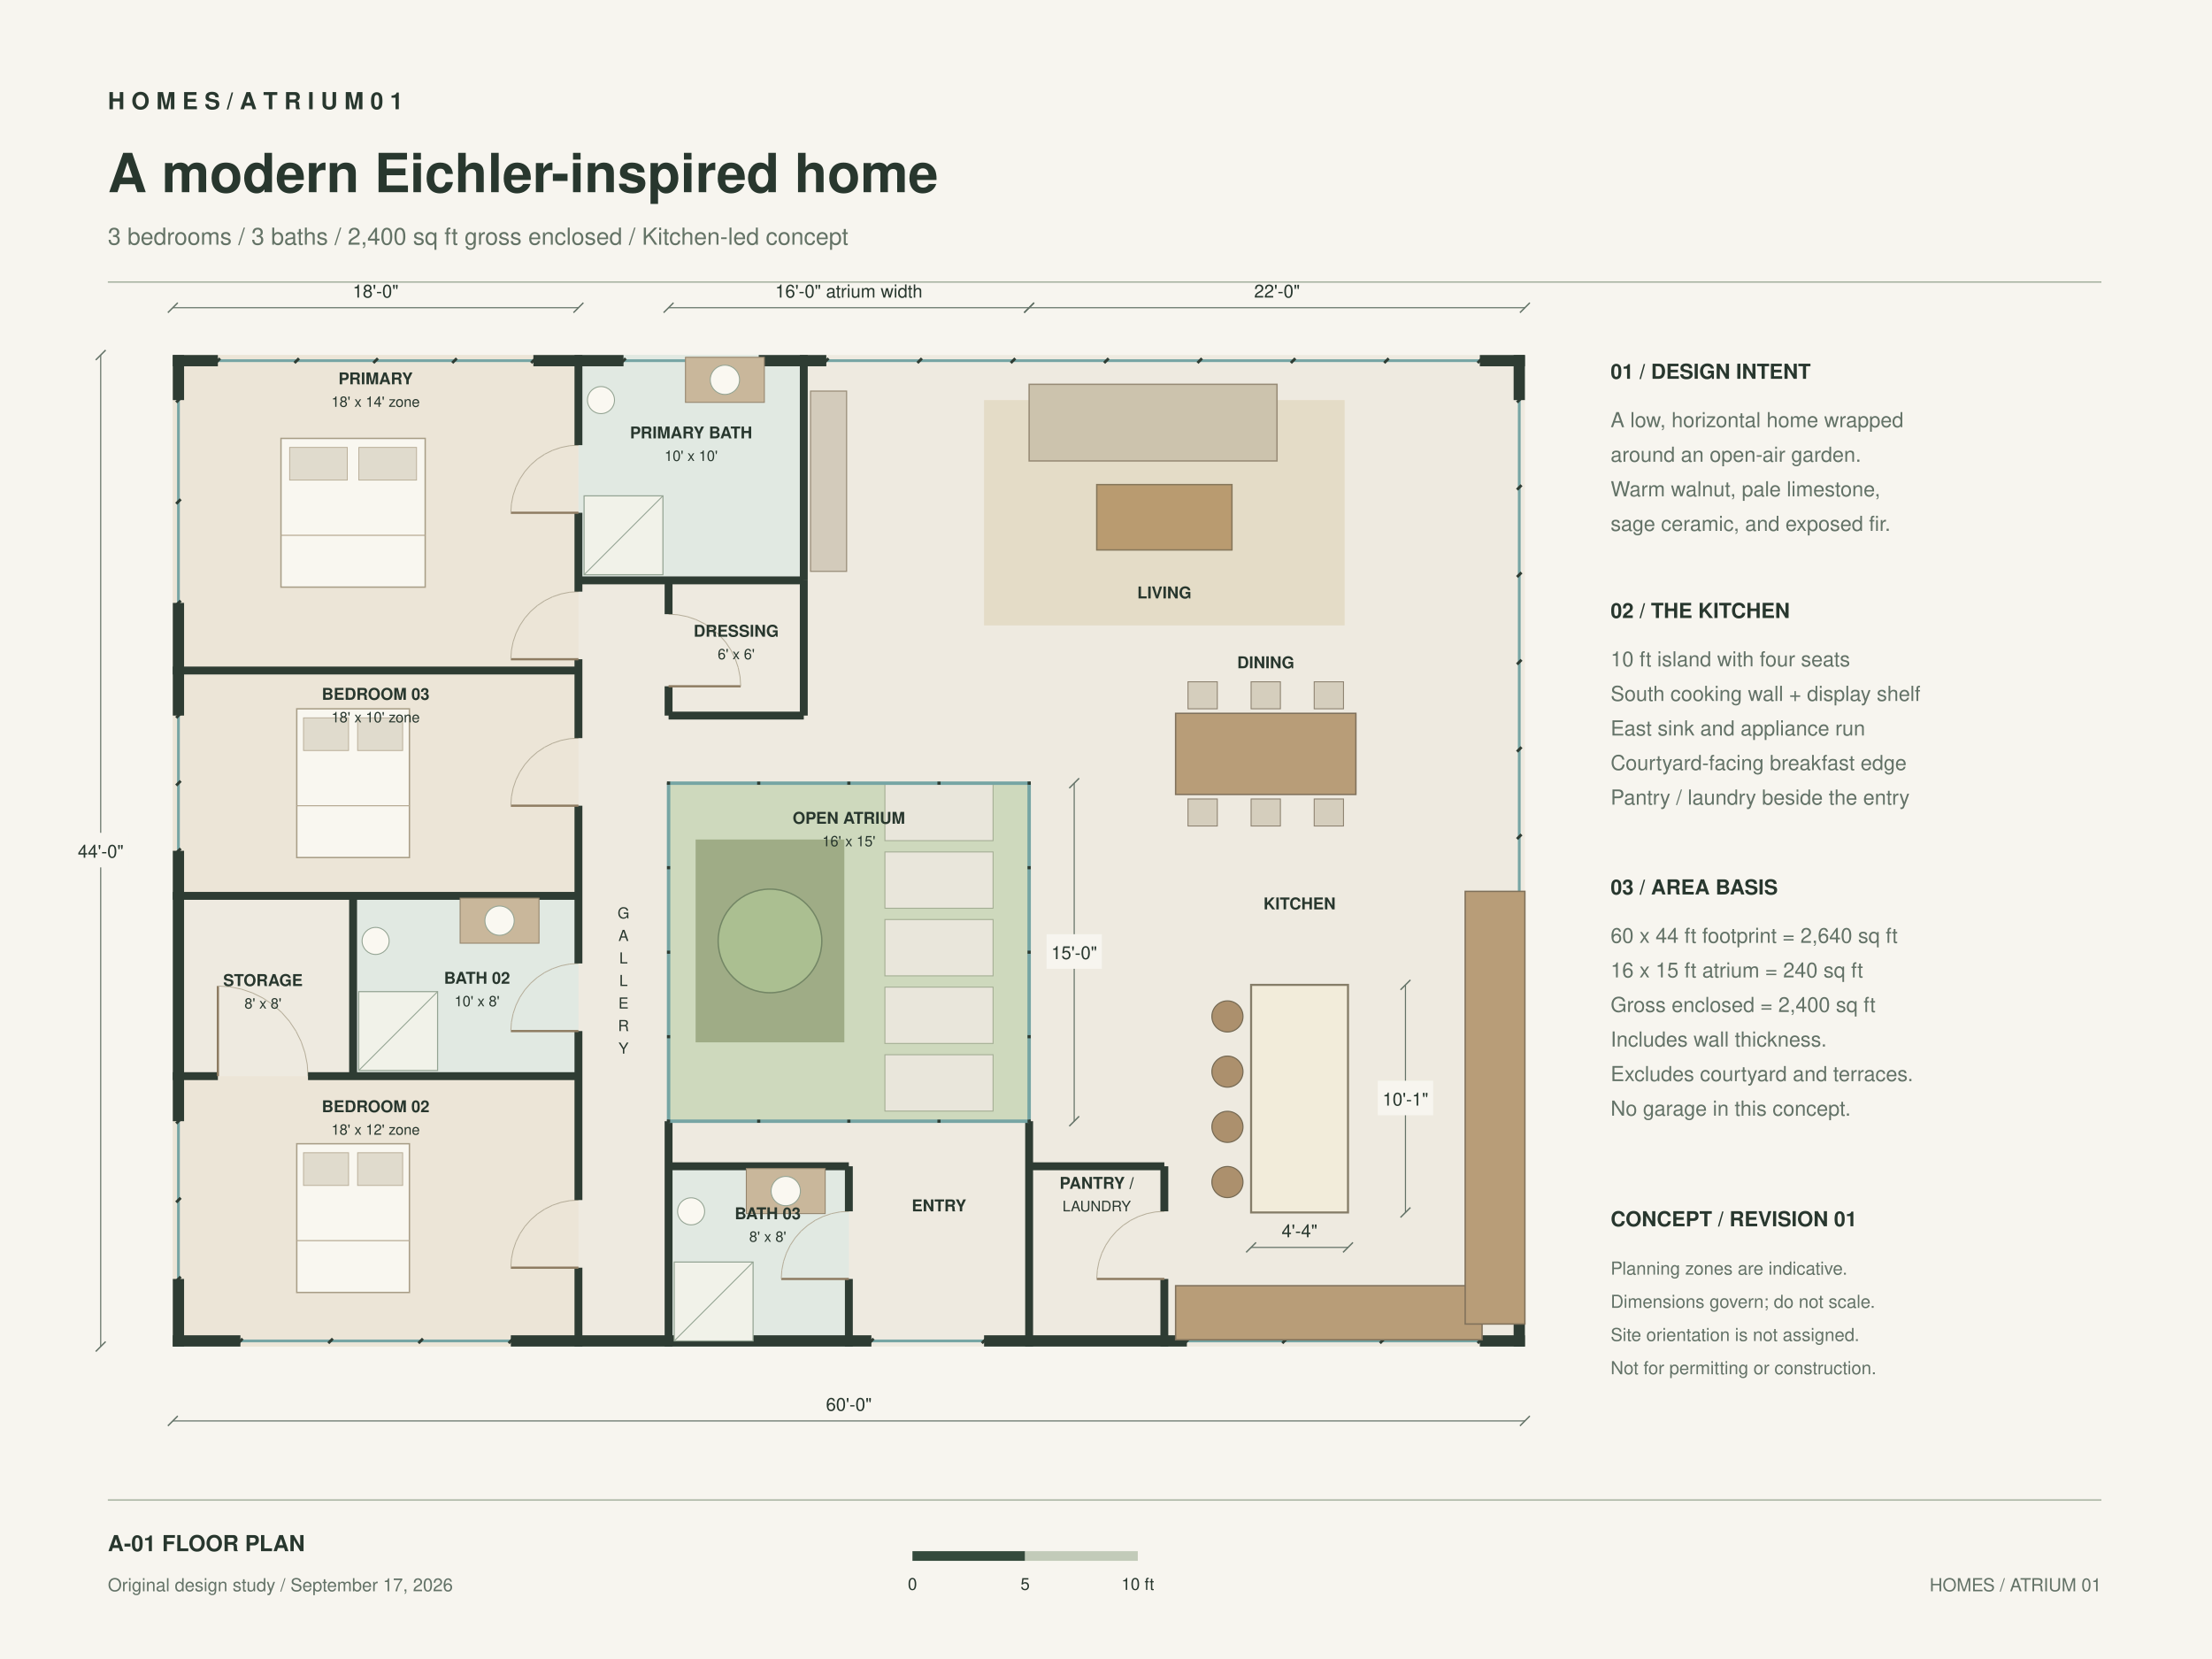
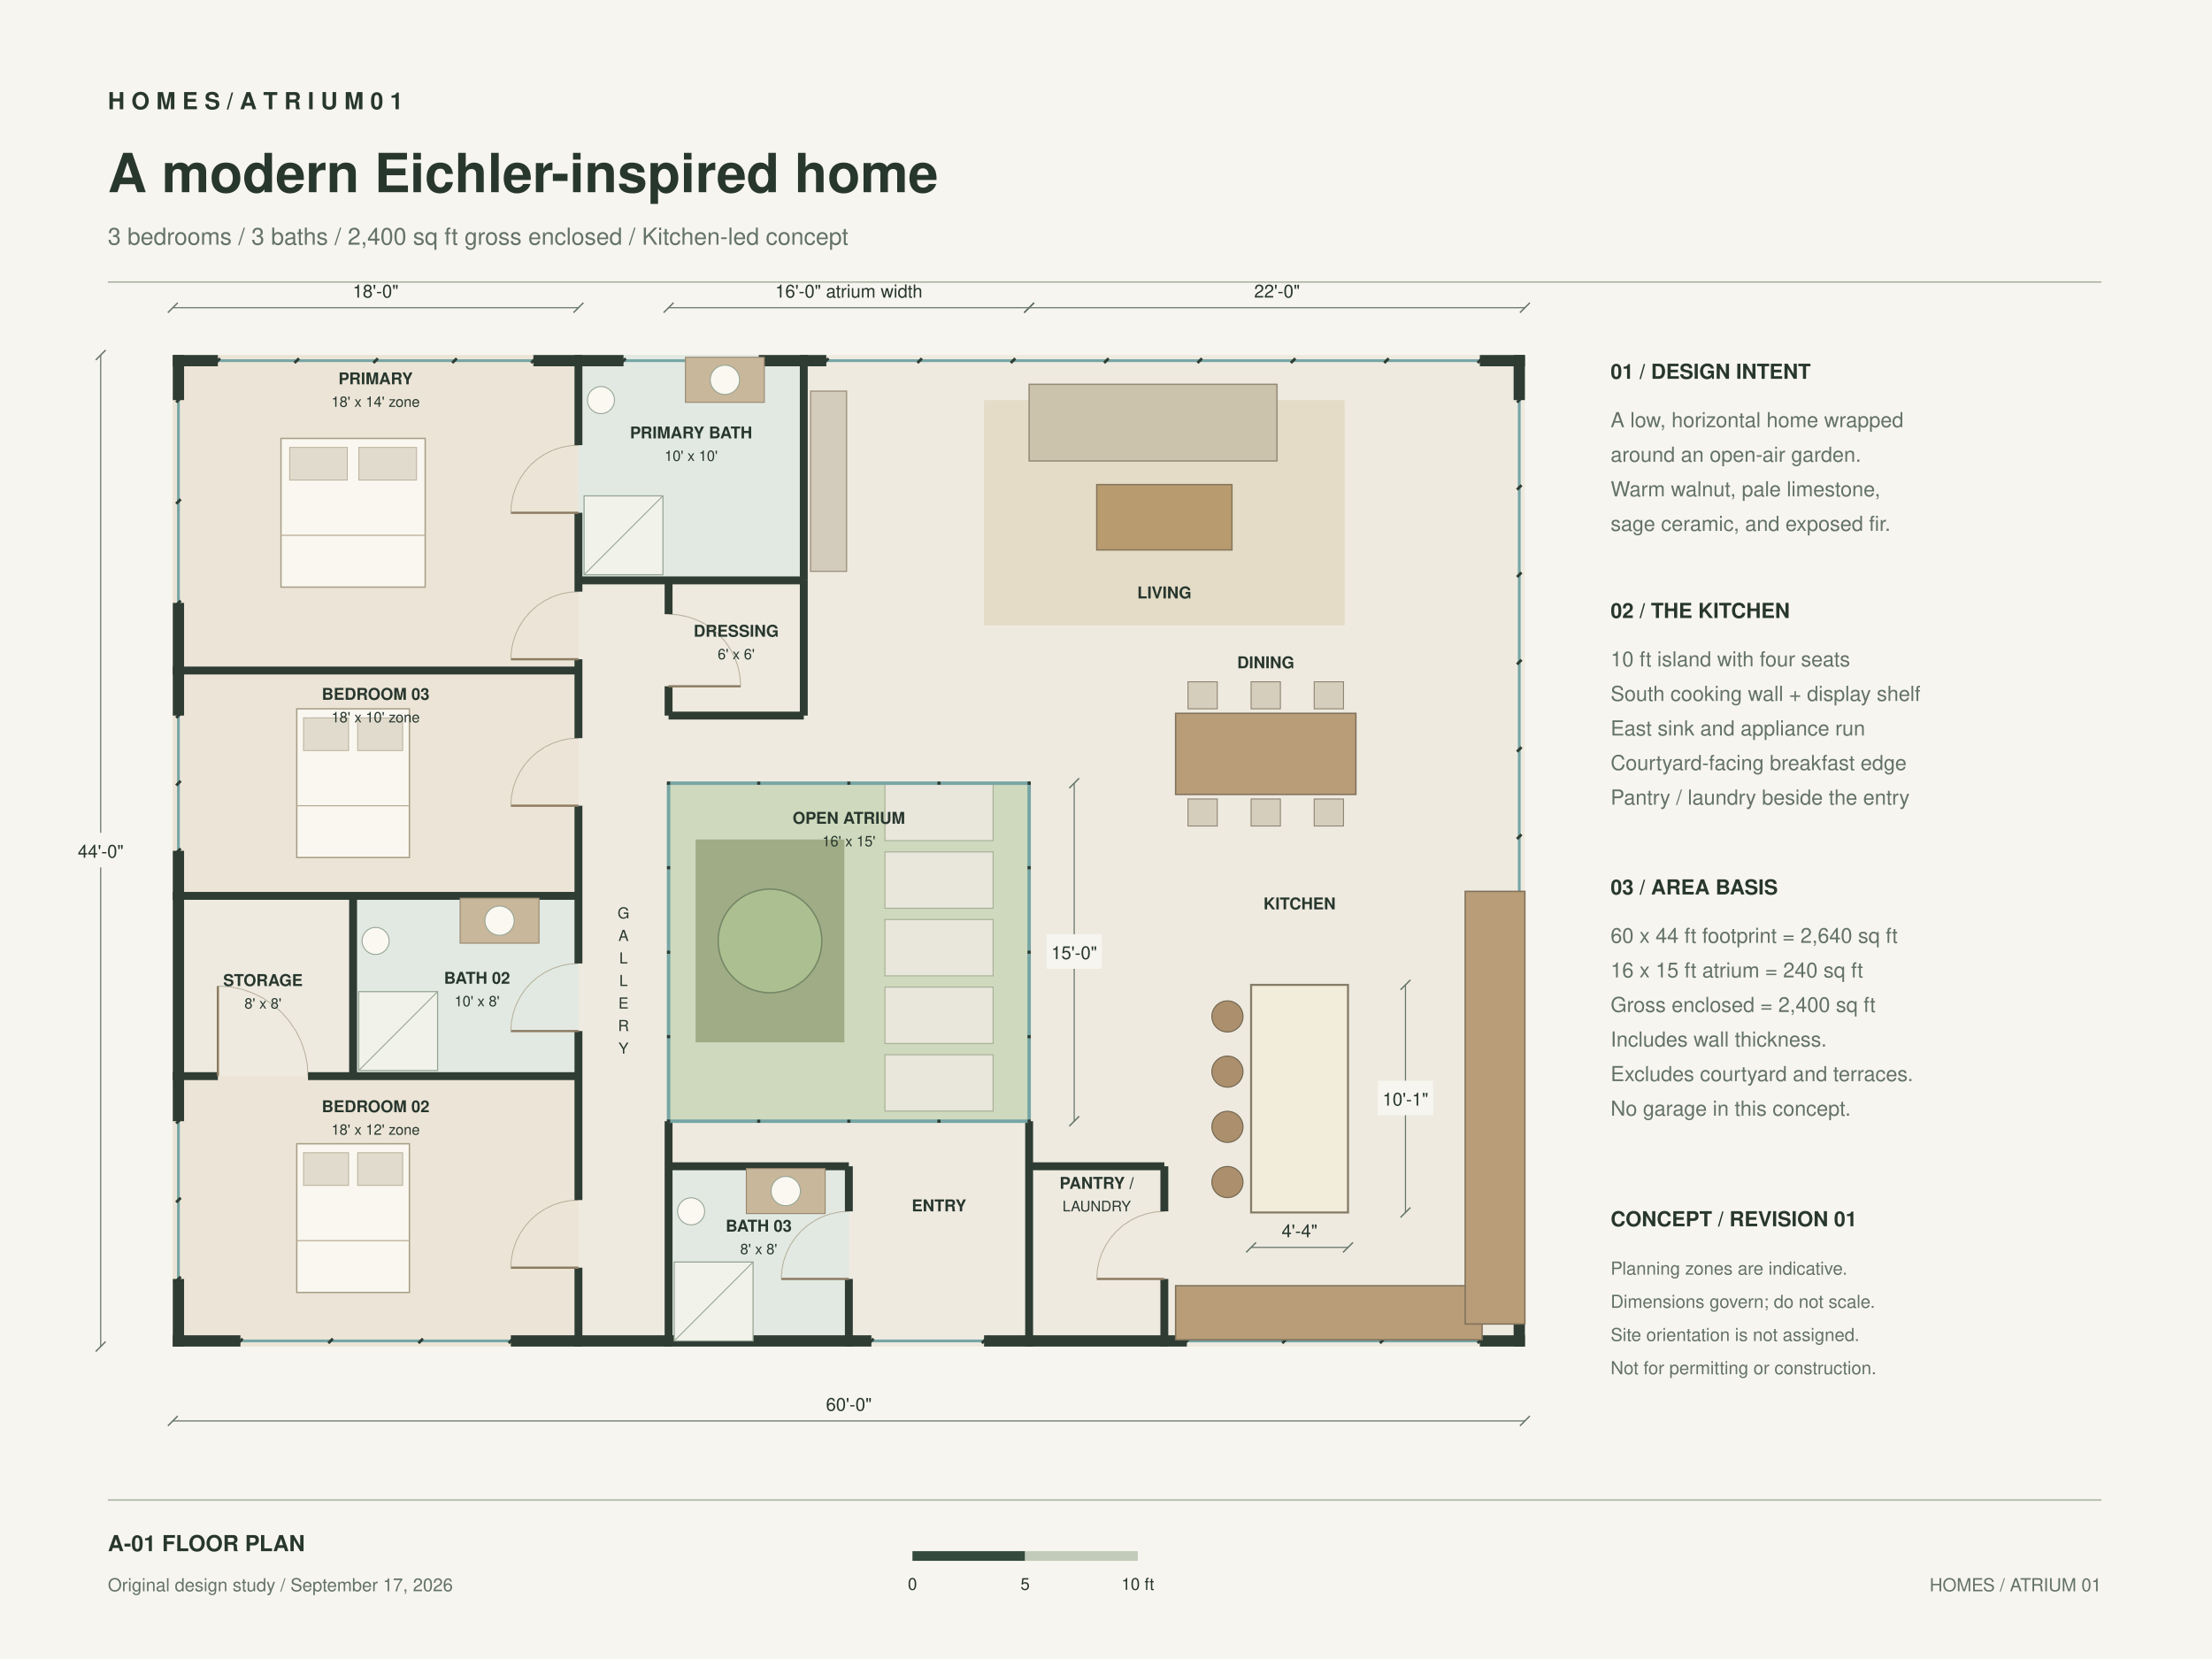
<svg xmlns="http://www.w3.org/2000/svg" width="1600" height="1200" viewBox="0 0 1600 1200">
  <rect x="0" y="0" width="1600" height="1200" fill="#f7f5ef" stroke="none" stroke-width="1" />
  <text x="78" y="79" font-family="Helvetica,Arial,sans-serif" font-size="17" fill="#28372e" text-anchor="start" font-weight="700">H O M E S   /   A T R I U M   0 1</text>
  <text x="78" y="139" font-family="Helvetica,Arial,sans-serif" font-size="39" fill="#28372e" text-anchor="start" font-weight="700">A modern Eichler-inspired home</text>
  <text x="78" y="177" font-family="Helvetica,Arial,sans-serif" font-size="17" fill="#647366" text-anchor="start" font-weight="400">3 bedrooms   /   3 baths   /   2,400 sq ft gross enclosed   /   Kitchen-led concept</text>
  <line x1="78" y1="204" x2="1520" y2="204" stroke="#a5b19f" stroke-width="1" />
  <rect x="125.0" y="256.8" width="978.0" height="717.2" fill="#eeeae0" stroke="none" stroke-width="1" />
  <rect x="125.0" y="778.4" width="293.4" height="195.6" fill="#ece5d7" stroke="none" stroke-width="1" />
  <rect x="255.4" y="648.0" width="163.0" height="130.4" fill="#e1e9e2" stroke="none" stroke-width="1" />
  <rect x="125.0" y="485.0" width="293.4" height="163.0" fill="#ece5d7" stroke="none" stroke-width="1" />
  <rect x="125.0" y="256.8" width="293.4" height="228.2" fill="#ece5d7" stroke="none" stroke-width="1" />
  <rect x="418.4" y="256.8" width="163.0" height="163.0" fill="#e1e9e2" stroke="none" stroke-width="1" />
  <rect x="483.6" y="843.6" width="130.4" height="130.4" fill="#e1e9e2" stroke="none" stroke-width="1" />
  <rect x="483.6" y="566.5" width="260.8" height="244.5" fill="#ced9bd" stroke="none" stroke-width="1" />
  <rect x="503.16" y="607.25" width="107.58" height="146.7" fill="#9fac86" stroke="none" stroke-width="1" />
  <rect x="640.08" y="762.915" width="78.24" height="40.75" fill="#e9e6db" stroke="#a3ad93" stroke-width="0.7" />
  <rect x="640.08" y="714.015" width="78.24" height="40.75" fill="#e9e6db" stroke="#a3ad93" stroke-width="0.7" />
  <rect x="640.08" y="665.115" width="78.24" height="40.75" fill="#e9e6db" stroke="#a3ad93" stroke-width="0.7" />
  <rect x="640.08" y="616.215" width="78.24" height="40.75" fill="#e9e6db" stroke="#a3ad93" stroke-width="0.7" />
  <rect x="640.08" y="567.315" width="78.24" height="40.75" fill="#e9e6db" stroke="#a3ad93" stroke-width="0.7" />
  <circle cx="556.95" cy="680.6" r="37.49" fill="#abbf91" stroke="#738665" stroke-width="1" />
  <line x1="125.0" y1="969.925" x2="173.9" y2="969.925" stroke="#2e3c33" stroke-width="8.15" />
  <line x1="173.9" y1="969.925" x2="369.5" y2="969.925" stroke="#76a5a4" stroke-width="2" />
  <line x1="172.27" y1="971.555" x2="175.53" y2="968.295" stroke="#2e3c33" stroke-width="2" />
  <line x1="237.47" y1="971.555" x2="240.73" y2="968.295" stroke="#2e3c33" stroke-width="2" />
  <line x1="302.67" y1="971.555" x2="305.93" y2="968.295" stroke="#2e3c33" stroke-width="2" />
  <line x1="367.87" y1="971.555" x2="371.13" y2="968.295" stroke="#2e3c33" stroke-width="2" />
  <line x1="369.5" y1="969.925" x2="630.3" y2="969.925" stroke="#2e3c33" stroke-width="8.15" />
  <line x1="630.3" y1="969.925" x2="711.8" y2="969.925" stroke="#76a5a4" stroke-width="2" />
  <line x1="628.67" y1="971.555" x2="631.93" y2="968.295" stroke="#2e3c33" stroke-width="2" />
  <line x1="710.17" y1="971.555" x2="713.43" y2="968.295" stroke="#2e3c33" stroke-width="2" />
  <line x1="711.8" y1="969.925" x2="858.5" y2="969.925" stroke="#2e3c33" stroke-width="8.15" />
  <line x1="858.5" y1="969.925" x2="1070.4" y2="969.925" stroke="#76a5a4" stroke-width="2" />
  <line x1="856.87" y1="971.555" x2="860.13" y2="968.295" stroke="#2e3c33" stroke-width="2" />
  <line x1="927.503" y1="971.555" x2="930.763" y2="968.295" stroke="#2e3c33" stroke-width="2" />
  <line x1="998.137" y1="971.555" x2="1001.397" y2="968.295" stroke="#2e3c33" stroke-width="2" />
  <line x1="1068.77" y1="971.555" x2="1072.03" y2="968.295" stroke="#2e3c33" stroke-width="2" />
  <line x1="1070.4" y1="969.925" x2="1103.0" y2="969.925" stroke="#2e3c33" stroke-width="8.15" />
  <line x1="129.075" y1="974.0" x2="129.075" y2="925.1" stroke="#2e3c33" stroke-width="8.15" />
  <line x1="129.075" y1="925.1" x2="129.075" y2="811.0" stroke="#76a5a4" stroke-width="2" />
  <line x1="127.445" y1="926.73" x2="130.705" y2="923.47" stroke="#2e3c33" stroke-width="2" />
  <line x1="127.445" y1="869.68" x2="130.705" y2="866.42" stroke="#2e3c33" stroke-width="2" />
  <line x1="127.445" y1="812.63" x2="130.705" y2="809.37" stroke="#2e3c33" stroke-width="2" />
  <line x1="129.075" y1="811.0" x2="129.075" y2="615.4" stroke="#2e3c33" stroke-width="8.15" />
  <line x1="129.075" y1="615.4" x2="129.075" y2="517.6" stroke="#76a5a4" stroke-width="2" />
  <line x1="127.445" y1="617.03" x2="130.705" y2="613.77" stroke="#2e3c33" stroke-width="2" />
  <line x1="127.445" y1="568.13" x2="130.705" y2="564.87" stroke="#2e3c33" stroke-width="2" />
  <line x1="127.445" y1="519.23" x2="130.705" y2="515.97" stroke="#2e3c33" stroke-width="2" />
  <line x1="129.075" y1="517.6" x2="129.075" y2="436.1" stroke="#2e3c33" stroke-width="8.15" />
  <line x1="129.075" y1="436.1" x2="129.075" y2="289.4" stroke="#76a5a4" stroke-width="2" />
  <line x1="127.445" y1="437.73" x2="130.705" y2="434.47" stroke="#2e3c33" stroke-width="2" />
  <line x1="127.445" y1="364.38" x2="130.705" y2="361.12" stroke="#2e3c33" stroke-width="2" />
  <line x1="127.445" y1="291.03" x2="130.705" y2="287.77" stroke="#2e3c33" stroke-width="2" />
  <line x1="129.075" y1="289.4" x2="129.075" y2="256.8" stroke="#2e3c33" stroke-width="8.15" />
  <line x1="125.0" y1="260.875" x2="157.6" y2="260.875" stroke="#2e3c33" stroke-width="8.15" />
  <line x1="157.6" y1="260.875" x2="385.8" y2="260.875" stroke="#76a5a4" stroke-width="2" />
  <line x1="155.97" y1="262.505" x2="159.23" y2="259.245" stroke="#2e3c33" stroke-width="2" />
  <line x1="213.02" y1="262.505" x2="216.28" y2="259.245" stroke="#2e3c33" stroke-width="2" />
  <line x1="270.07" y1="262.505" x2="273.33" y2="259.245" stroke="#2e3c33" stroke-width="2" />
  <line x1="327.12" y1="262.505" x2="330.38" y2="259.245" stroke="#2e3c33" stroke-width="2" />
  <line x1="384.17" y1="262.505" x2="387.43" y2="259.245" stroke="#2e3c33" stroke-width="2" />
  <line x1="385.8" y1="260.875" x2="451.0" y2="260.875" stroke="#2e3c33" stroke-width="8.15" />
  <line x1="451.0" y1="260.875" x2="548.8" y2="260.875" stroke="#76a5a4" stroke-width="2" />
  <line x1="449.37" y1="262.505" x2="452.63" y2="259.245" stroke="#2e3c33" stroke-width="2" />
  <line x1="498.27" y1="262.505" x2="501.53" y2="259.245" stroke="#2e3c33" stroke-width="2" />
  <line x1="547.17" y1="262.505" x2="550.43" y2="259.245" stroke="#2e3c33" stroke-width="2" />
  <line x1="548.8" y1="260.875" x2="597.7" y2="260.875" stroke="#2e3c33" stroke-width="8.15" />
  <line x1="597.7" y1="260.875" x2="1070.4" y2="260.875" stroke="#76a5a4" stroke-width="2" />
  <line x1="596.07" y1="262.505" x2="599.33" y2="259.245" stroke="#2e3c33" stroke-width="2" />
  <line x1="663.599" y1="262.505" x2="666.859" y2="259.245" stroke="#2e3c33" stroke-width="2" />
  <line x1="731.127" y1="262.505" x2="734.387" y2="259.245" stroke="#2e3c33" stroke-width="2" />
  <line x1="798.656" y1="262.505" x2="801.916" y2="259.245" stroke="#2e3c33" stroke-width="2" />
  <line x1="866.184" y1="262.505" x2="869.444" y2="259.245" stroke="#2e3c33" stroke-width="2" />
  <line x1="933.713" y1="262.505" x2="936.973" y2="259.245" stroke="#2e3c33" stroke-width="2" />
  <line x1="1001.241" y1="262.505" x2="1004.501" y2="259.245" stroke="#2e3c33" stroke-width="2" />
  <line x1="1068.77" y1="262.505" x2="1072.03" y2="259.245" stroke="#2e3c33" stroke-width="2" />
  <line x1="1070.4" y1="260.875" x2="1103.0" y2="260.875" stroke="#2e3c33" stroke-width="8.15" />
  <line x1="1098.925" y1="974.0" x2="1098.925" y2="794.7" stroke="#2e3c33" stroke-width="8.15" />
  <line x1="1098.925" y1="794.7" x2="1098.925" y2="289.4" stroke="#76a5a4" stroke-width="2" />
  <line x1="1097.295" y1="796.33" x2="1100.555" y2="793.07" stroke="#2e3c33" stroke-width="2" />
  <line x1="1097.295" y1="733.168" x2="1100.555" y2="729.908" stroke="#2e3c33" stroke-width="2" />
  <line x1="1097.295" y1="670.005" x2="1100.555" y2="666.745" stroke="#2e3c33" stroke-width="2" />
  <line x1="1097.295" y1="606.842" x2="1100.555" y2="603.582" stroke="#2e3c33" stroke-width="2" />
  <line x1="1097.295" y1="543.68" x2="1100.555" y2="540.42" stroke="#2e3c33" stroke-width="2" />
  <line x1="1097.295" y1="480.517" x2="1100.555" y2="477.257" stroke="#2e3c33" stroke-width="2" />
  <line x1="1097.295" y1="417.355" x2="1100.555" y2="414.095" stroke="#2e3c33" stroke-width="2" />
  <line x1="1097.295" y1="354.192" x2="1100.555" y2="350.933" stroke="#2e3c33" stroke-width="2" />
  <line x1="1097.295" y1="291.03" x2="1100.555" y2="287.77" stroke="#2e3c33" stroke-width="2" />
  <line x1="1098.925" y1="289.4" x2="1098.925" y2="256.8" stroke="#2e3c33" stroke-width="8.15" />
  <line x1="418.4" y1="974.0" x2="418.4" y2="916.95" stroke="#2e3c33" stroke-width="5.705" />
  <line x1="418.4" y1="916.95" x2="369.5" y2="916.95" stroke="#8e7c62" stroke-width="1.6" />
  <line x1="418.4" y1="868.05" x2="412.017" y2="868.468" stroke="#b5ad99" stroke-width="0.65" />
  <line x1="412.017" y1="868.468" x2="405.744" y2="869.716" stroke="#b5ad99" stroke-width="0.65" />
  <line x1="405.744" y1="869.716" x2="399.687" y2="871.772" stroke="#b5ad99" stroke-width="0.65" />
  <line x1="399.687" y1="871.772" x2="393.95" y2="874.601" stroke="#b5ad99" stroke-width="0.65" />
  <line x1="393.95" y1="874.601" x2="388.632" y2="878.155" stroke="#b5ad99" stroke-width="0.65" />
  <line x1="388.632" y1="878.155" x2="383.822" y2="882.372" stroke="#b5ad99" stroke-width="0.65" />
  <line x1="383.822" y1="882.372" x2="379.605" y2="887.182" stroke="#b5ad99" stroke-width="0.65" />
  <line x1="379.605" y1="887.182" x2="376.051" y2="892.5" stroke="#b5ad99" stroke-width="0.65" />
  <line x1="376.051" y1="892.5" x2="373.222" y2="898.237" stroke="#b5ad99" stroke-width="0.65" />
  <line x1="373.222" y1="898.237" x2="371.166" y2="904.294" stroke="#b5ad99" stroke-width="0.65" />
  <line x1="371.166" y1="904.294" x2="369.918" y2="910.567" stroke="#b5ad99" stroke-width="0.65" />
  <line x1="369.918" y1="910.567" x2="369.5" y2="916.95" stroke="#b5ad99" stroke-width="0.65" />
  <line x1="418.4" y1="868.05" x2="418.4" y2="745.8" stroke="#2e3c33" stroke-width="5.705" />
  <line x1="418.4" y1="745.8" x2="369.5" y2="745.8" stroke="#8e7c62" stroke-width="1.6" />
  <line x1="418.4" y1="696.9" x2="412.017" y2="697.318" stroke="#b5ad99" stroke-width="0.65" />
  <line x1="412.017" y1="697.318" x2="405.744" y2="698.566" stroke="#b5ad99" stroke-width="0.65" />
  <line x1="405.744" y1="698.566" x2="399.687" y2="700.622" stroke="#b5ad99" stroke-width="0.65" />
  <line x1="399.687" y1="700.622" x2="393.95" y2="703.451" stroke="#b5ad99" stroke-width="0.65" />
  <line x1="393.95" y1="703.451" x2="388.632" y2="707.005" stroke="#b5ad99" stroke-width="0.65" />
  <line x1="388.632" y1="707.005" x2="383.822" y2="711.222" stroke="#b5ad99" stroke-width="0.65" />
  <line x1="383.822" y1="711.222" x2="379.605" y2="716.032" stroke="#b5ad99" stroke-width="0.65" />
  <line x1="379.605" y1="716.032" x2="376.051" y2="721.35" stroke="#b5ad99" stroke-width="0.65" />
  <line x1="376.051" y1="721.35" x2="373.222" y2="727.087" stroke="#b5ad99" stroke-width="0.65" />
  <line x1="373.222" y1="727.087" x2="371.166" y2="733.144" stroke="#b5ad99" stroke-width="0.65" />
  <line x1="371.166" y1="733.144" x2="369.918" y2="739.417" stroke="#b5ad99" stroke-width="0.65" />
  <line x1="369.918" y1="739.417" x2="369.5" y2="745.8" stroke="#b5ad99" stroke-width="0.65" />
  <line x1="418.4" y1="696.9" x2="418.4" y2="582.8" stroke="#2e3c33" stroke-width="5.705" />
  <line x1="418.4" y1="582.8" x2="369.5" y2="582.8" stroke="#8e7c62" stroke-width="1.6" />
  <line x1="418.4" y1="533.9" x2="412.017" y2="534.318" stroke="#b5ad99" stroke-width="0.65" />
  <line x1="412.017" y1="534.318" x2="405.744" y2="535.566" stroke="#b5ad99" stroke-width="0.65" />
  <line x1="405.744" y1="535.566" x2="399.687" y2="537.622" stroke="#b5ad99" stroke-width="0.65" />
  <line x1="399.687" y1="537.622" x2="393.95" y2="540.451" stroke="#b5ad99" stroke-width="0.65" />
  <line x1="393.95" y1="540.451" x2="388.632" y2="544.005" stroke="#b5ad99" stroke-width="0.65" />
  <line x1="388.632" y1="544.005" x2="383.822" y2="548.222" stroke="#b5ad99" stroke-width="0.65" />
  <line x1="383.822" y1="548.222" x2="379.605" y2="553.032" stroke="#b5ad99" stroke-width="0.65" />
  <line x1="379.605" y1="553.032" x2="376.051" y2="558.35" stroke="#b5ad99" stroke-width="0.65" />
  <line x1="376.051" y1="558.35" x2="373.222" y2="564.087" stroke="#b5ad99" stroke-width="0.65" />
  <line x1="373.222" y1="564.087" x2="371.166" y2="570.144" stroke="#b5ad99" stroke-width="0.65" />
  <line x1="371.166" y1="570.144" x2="369.918" y2="576.417" stroke="#b5ad99" stroke-width="0.65" />
  <line x1="369.918" y1="576.417" x2="369.5" y2="582.8" stroke="#b5ad99" stroke-width="0.65" />
  <line x1="418.4" y1="533.9" x2="418.4" y2="476.85" stroke="#2e3c33" stroke-width="5.705" />
  <line x1="418.4" y1="476.85" x2="369.5" y2="476.85" stroke="#8e7c62" stroke-width="1.6" />
  <line x1="418.4" y1="427.95" x2="412.017" y2="428.368" stroke="#b5ad99" stroke-width="0.65" />
  <line x1="412.017" y1="428.368" x2="405.744" y2="429.616" stroke="#b5ad99" stroke-width="0.65" />
  <line x1="405.744" y1="429.616" x2="399.687" y2="431.672" stroke="#b5ad99" stroke-width="0.65" />
  <line x1="399.687" y1="431.672" x2="393.95" y2="434.501" stroke="#b5ad99" stroke-width="0.65" />
  <line x1="393.95" y1="434.501" x2="388.632" y2="438.055" stroke="#b5ad99" stroke-width="0.65" />
  <line x1="388.632" y1="438.055" x2="383.822" y2="442.272" stroke="#b5ad99" stroke-width="0.65" />
  <line x1="383.822" y1="442.272" x2="379.605" y2="447.082" stroke="#b5ad99" stroke-width="0.65" />
  <line x1="379.605" y1="447.082" x2="376.051" y2="452.4" stroke="#b5ad99" stroke-width="0.65" />
  <line x1="376.051" y1="452.4" x2="373.222" y2="458.137" stroke="#b5ad99" stroke-width="0.65" />
  <line x1="373.222" y1="458.137" x2="371.166" y2="464.194" stroke="#b5ad99" stroke-width="0.65" />
  <line x1="371.166" y1="464.194" x2="369.918" y2="470.467" stroke="#b5ad99" stroke-width="0.65" />
  <line x1="369.918" y1="470.467" x2="369.5" y2="476.85" stroke="#b5ad99" stroke-width="0.65" />
  <line x1="418.4" y1="427.95" x2="418.4" y2="370.9" stroke="#2e3c33" stroke-width="5.705" />
  <line x1="418.4" y1="370.9" x2="369.5" y2="370.9" stroke="#8e7c62" stroke-width="1.6" />
  <line x1="418.4" y1="322.0" x2="412.017" y2="322.418" stroke="#b5ad99" stroke-width="0.65" />
  <line x1="412.017" y1="322.418" x2="405.744" y2="323.666" stroke="#b5ad99" stroke-width="0.65" />
  <line x1="405.744" y1="323.666" x2="399.687" y2="325.722" stroke="#b5ad99" stroke-width="0.65" />
  <line x1="399.687" y1="325.722" x2="393.95" y2="328.551" stroke="#b5ad99" stroke-width="0.65" />
  <line x1="393.95" y1="328.551" x2="388.632" y2="332.105" stroke="#b5ad99" stroke-width="0.65" />
  <line x1="388.632" y1="332.105" x2="383.822" y2="336.322" stroke="#b5ad99" stroke-width="0.65" />
  <line x1="383.822" y1="336.322" x2="379.605" y2="341.132" stroke="#b5ad99" stroke-width="0.65" />
  <line x1="379.605" y1="341.132" x2="376.051" y2="346.45" stroke="#b5ad99" stroke-width="0.65" />
  <line x1="376.051" y1="346.45" x2="373.222" y2="352.187" stroke="#b5ad99" stroke-width="0.65" />
  <line x1="373.222" y1="352.187" x2="371.166" y2="358.244" stroke="#b5ad99" stroke-width="0.65" />
  <line x1="371.166" y1="358.244" x2="369.918" y2="364.517" stroke="#b5ad99" stroke-width="0.65" />
  <line x1="369.918" y1="364.517" x2="369.5" y2="370.9" stroke="#b5ad99" stroke-width="0.65" />
  <line x1="418.4" y1="322.0" x2="418.4" y2="256.8" stroke="#2e3c33" stroke-width="5.705" />
  <line x1="125.0" y1="778.4" x2="157.6" y2="778.4" stroke="#2e3c33" stroke-width="5.705" />
  <line x1="157.6" y1="778.4" x2="157.6" y2="713.2" stroke="#8e7c62" stroke-width="1.6" />
  <line x1="222.8" y1="778.4" x2="222.242" y2="769.89" stroke="#b5ad99" stroke-width="0.65" />
  <line x1="222.242" y1="769.89" x2="220.578" y2="761.525" stroke="#b5ad99" stroke-width="0.65" />
  <line x1="220.578" y1="761.525" x2="217.837" y2="753.449" stroke="#b5ad99" stroke-width="0.65" />
  <line x1="217.837" y1="753.449" x2="214.065" y2="745.8" stroke="#b5ad99" stroke-width="0.65" />
  <line x1="214.065" y1="745.8" x2="209.327" y2="738.709" stroke="#b5ad99" stroke-width="0.65" />
  <line x1="209.327" y1="738.709" x2="203.703" y2="732.297" stroke="#b5ad99" stroke-width="0.65" />
  <line x1="203.703" y1="732.297" x2="197.291" y2="726.673" stroke="#b5ad99" stroke-width="0.65" />
  <line x1="197.291" y1="726.673" x2="190.2" y2="721.935" stroke="#b5ad99" stroke-width="0.65" />
  <line x1="190.2" y1="721.935" x2="182.551" y2="718.163" stroke="#b5ad99" stroke-width="0.65" />
  <line x1="182.551" y1="718.163" x2="174.475" y2="715.422" stroke="#b5ad99" stroke-width="0.65" />
  <line x1="174.475" y1="715.422" x2="166.11" y2="713.758" stroke="#b5ad99" stroke-width="0.65" />
  <line x1="166.11" y1="713.758" x2="157.6" y2="713.2" stroke="#b5ad99" stroke-width="0.65" />
  <line x1="222.8" y1="778.4" x2="418.4" y2="778.4" stroke="#2e3c33" stroke-width="5.705" />
  <line x1="125.0" y1="648.0" x2="418.4" y2="648.0" stroke="#2e3c33" stroke-width="5.705" />
  <line x1="125.0" y1="485.0" x2="418.4" y2="485.0" stroke="#2e3c33" stroke-width="5.705" />
  <line x1="255.4" y1="778.4" x2="255.4" y2="648.0" stroke="#2e3c33" stroke-width="5.705" />
  <line x1="418.4" y1="419.8" x2="581.4" y2="419.8" stroke="#2e3c33" stroke-width="5.705" />
  <line x1="581.4" y1="419.8" x2="581.4" y2="256.8" stroke="#2e3c33" stroke-width="5.705" />
  <line x1="581.4" y1="517.6" x2="581.4" y2="419.8" stroke="#2e3c33" stroke-width="5.705" />
  <line x1="483.6" y1="517.6" x2="581.4" y2="517.6" stroke="#2e3c33" stroke-width="5.705" />
  <line x1="483.6" y1="517.6" x2="483.6" y2="496.41" stroke="#2e3c33" stroke-width="5.705" />
  <line x1="483.6" y1="496.41" x2="535.76" y2="496.41" stroke="#8e7c62" stroke-width="1.6" />
  <line x1="483.6" y1="444.25" x2="490.408" y2="444.696" stroke="#b5ad99" stroke-width="0.65" />
  <line x1="490.408" y1="444.696" x2="497.1" y2="446.027" stroke="#b5ad99" stroke-width="0.65" />
  <line x1="497.1" y1="446.027" x2="503.561" y2="448.22" stroke="#b5ad99" stroke-width="0.65" />
  <line x1="503.561" y1="448.22" x2="509.68" y2="451.238" stroke="#b5ad99" stroke-width="0.65" />
  <line x1="509.68" y1="451.238" x2="515.353" y2="455.029" stroke="#b5ad99" stroke-width="0.65" />
  <line x1="515.353" y1="455.029" x2="520.483" y2="459.527" stroke="#b5ad99" stroke-width="0.65" />
  <line x1="520.483" y1="459.527" x2="524.981" y2="464.657" stroke="#b5ad99" stroke-width="0.65" />
  <line x1="524.981" y1="464.657" x2="528.772" y2="470.33" stroke="#b5ad99" stroke-width="0.65" />
  <line x1="528.772" y1="470.33" x2="531.79" y2="476.449" stroke="#b5ad99" stroke-width="0.65" />
  <line x1="531.79" y1="476.449" x2="533.983" y2="482.91" stroke="#b5ad99" stroke-width="0.65" />
  <line x1="533.983" y1="482.91" x2="535.314" y2="489.602" stroke="#b5ad99" stroke-width="0.65" />
  <line x1="535.314" y1="489.602" x2="535.76" y2="496.41" stroke="#b5ad99" stroke-width="0.65" />
  <line x1="483.6" y1="444.25" x2="483.6" y2="419.8" stroke="#2e3c33" stroke-width="5.705" />
  <line x1="483.6" y1="974.0" x2="483.6" y2="811.0" stroke="#2e3c33" stroke-width="5.705" />
  <line x1="614.0" y1="974.0" x2="614.0" y2="925.1" stroke="#2e3c33" stroke-width="5.705" />
  <line x1="614.0" y1="925.1" x2="565.1" y2="925.1" stroke="#8e7c62" stroke-width="1.6" />
  <line x1="614.0" y1="876.2" x2="607.617" y2="876.618" stroke="#b5ad99" stroke-width="0.65" />
  <line x1="607.617" y1="876.618" x2="601.344" y2="877.866" stroke="#b5ad99" stroke-width="0.65" />
  <line x1="601.344" y1="877.866" x2="595.287" y2="879.922" stroke="#b5ad99" stroke-width="0.65" />
  <line x1="595.287" y1="879.922" x2="589.55" y2="882.751" stroke="#b5ad99" stroke-width="0.65" />
  <line x1="589.55" y1="882.751" x2="584.232" y2="886.305" stroke="#b5ad99" stroke-width="0.65" />
  <line x1="584.232" y1="886.305" x2="579.422" y2="890.522" stroke="#b5ad99" stroke-width="0.65" />
  <line x1="579.422" y1="890.522" x2="575.205" y2="895.332" stroke="#b5ad99" stroke-width="0.65" />
  <line x1="575.205" y1="895.332" x2="571.651" y2="900.65" stroke="#b5ad99" stroke-width="0.65" />
  <line x1="571.651" y1="900.65" x2="568.822" y2="906.387" stroke="#b5ad99" stroke-width="0.65" />
  <line x1="568.822" y1="906.387" x2="566.766" y2="912.444" stroke="#b5ad99" stroke-width="0.65" />
  <line x1="566.766" y1="912.444" x2="565.518" y2="918.717" stroke="#b5ad99" stroke-width="0.65" />
  <line x1="565.518" y1="918.717" x2="565.1" y2="925.1" stroke="#b5ad99" stroke-width="0.65" />
  <line x1="614.0" y1="876.2" x2="614.0" y2="843.6" stroke="#2e3c33" stroke-width="5.705" />
  <line x1="483.6" y1="843.6" x2="614.0" y2="843.6" stroke="#2e3c33" stroke-width="5.705" />
  <line x1="744.4" y1="974.0" x2="744.4" y2="811.0" stroke="#2e3c33" stroke-width="5.705" />
  <line x1="842.2" y1="974.0" x2="842.2" y2="925.1" stroke="#2e3c33" stroke-width="5.705" />
  <line x1="842.2" y1="925.1" x2="793.3" y2="925.1" stroke="#8e7c62" stroke-width="1.6" />
  <line x1="842.2" y1="876.2" x2="835.817" y2="876.618" stroke="#b5ad99" stroke-width="0.65" />
  <line x1="835.817" y1="876.618" x2="829.544" y2="877.866" stroke="#b5ad99" stroke-width="0.65" />
  <line x1="829.544" y1="877.866" x2="823.487" y2="879.922" stroke="#b5ad99" stroke-width="0.65" />
  <line x1="823.487" y1="879.922" x2="817.75" y2="882.751" stroke="#b5ad99" stroke-width="0.65" />
  <line x1="817.75" y1="882.751" x2="812.432" y2="886.305" stroke="#b5ad99" stroke-width="0.65" />
  <line x1="812.432" y1="886.305" x2="807.622" y2="890.522" stroke="#b5ad99" stroke-width="0.65" />
  <line x1="807.622" y1="890.522" x2="803.405" y2="895.332" stroke="#b5ad99" stroke-width="0.65" />
  <line x1="803.405" y1="895.332" x2="799.851" y2="900.65" stroke="#b5ad99" stroke-width="0.65" />
  <line x1="799.851" y1="900.65" x2="797.022" y2="906.387" stroke="#b5ad99" stroke-width="0.65" />
  <line x1="797.022" y1="906.387" x2="794.966" y2="912.444" stroke="#b5ad99" stroke-width="0.65" />
  <line x1="794.966" y1="912.444" x2="793.718" y2="918.717" stroke="#b5ad99" stroke-width="0.65" />
  <line x1="793.718" y1="918.717" x2="793.3" y2="925.1" stroke="#b5ad99" stroke-width="0.65" />
  <line x1="842.2" y1="876.2" x2="842.2" y2="843.6" stroke="#2e3c33" stroke-width="5.705" />
  <line x1="744.4" y1="843.6" x2="842.2" y2="843.6" stroke="#2e3c33" stroke-width="5.705" />
  <line x1="483.6" y1="811.0" x2="483.6" y2="566.5" stroke="#76a5a4" stroke-width="2.5" />
  <rect x="482.459" y="809.859" width="2.282" height="2.282" fill="#2e3c33" stroke="none" stroke-width="1" />
  <rect x="482.459" y="748.734" width="2.282" height="2.282" fill="#2e3c33" stroke="none" stroke-width="1" />
  <rect x="482.459" y="687.609" width="2.282" height="2.282" fill="#2e3c33" stroke="none" stroke-width="1" />
  <rect x="482.459" y="626.484" width="2.282" height="2.282" fill="#2e3c33" stroke="none" stroke-width="1" />
  <rect x="482.459" y="565.359" width="2.282" height="2.282" fill="#2e3c33" stroke="none" stroke-width="1" />
  <line x1="744.4" y1="811.0" x2="744.4" y2="566.5" stroke="#76a5a4" stroke-width="2.5" />
  <rect x="743.259" y="809.859" width="2.282" height="2.282" fill="#2e3c33" stroke="none" stroke-width="1" />
  <rect x="743.259" y="748.734" width="2.282" height="2.282" fill="#2e3c33" stroke="none" stroke-width="1" />
  <rect x="743.259" y="687.609" width="2.282" height="2.282" fill="#2e3c33" stroke="none" stroke-width="1" />
  <rect x="743.259" y="626.484" width="2.282" height="2.282" fill="#2e3c33" stroke="none" stroke-width="1" />
  <rect x="743.259" y="565.359" width="2.282" height="2.282" fill="#2e3c33" stroke="none" stroke-width="1" />
  <line x1="483.6" y1="811.0" x2="744.4" y2="811.0" stroke="#76a5a4" stroke-width="2.5" />
  <rect x="482.459" y="809.859" width="2.282" height="2.282" fill="#2e3c33" stroke="none" stroke-width="1" />
  <rect x="547.659" y="809.859" width="2.282" height="2.282" fill="#2e3c33" stroke="none" stroke-width="1" />
  <rect x="612.859" y="809.859" width="2.282" height="2.282" fill="#2e3c33" stroke="none" stroke-width="1" />
  <rect x="678.059" y="809.859" width="2.282" height="2.282" fill="#2e3c33" stroke="none" stroke-width="1" />
  <rect x="743.259" y="809.859" width="2.282" height="2.282" fill="#2e3c33" stroke="none" stroke-width="1" />
  <line x1="483.6" y1="566.5" x2="744.4" y2="566.5" stroke="#76a5a4" stroke-width="2.5" />
  <rect x="482.459" y="565.359" width="2.282" height="2.282" fill="#2e3c33" stroke="none" stroke-width="1" />
  <rect x="547.659" y="565.359" width="2.282" height="2.282" fill="#2e3c33" stroke="none" stroke-width="1" />
  <rect x="612.859" y="565.359" width="2.282" height="2.282" fill="#2e3c33" stroke="none" stroke-width="1" />
  <rect x="678.059" y="565.359" width="2.282" height="2.282" fill="#2e3c33" stroke="none" stroke-width="1" />
  <rect x="743.259" y="565.359" width="2.282" height="2.282" fill="#2e3c33" stroke="none" stroke-width="1" />
  <rect x="214.65" y="827.3" width="81.5" height="107.58" fill="#f9f7f0" stroke="#a99e87" stroke-width="1" />
  <rect x="219.54" y="833.82" width="32.6" height="23.635" fill="#e0dbcd" stroke="#b7ab95" stroke-width="0.6" />
  <rect x="258.66" y="833.82" width="32.6" height="23.635" fill="#e0dbcd" stroke="#b7ab95" stroke-width="0.6" />
  <line x1="214.65" y1="897.39" x2="296.15" y2="897.39" stroke="#b7ab95" stroke-width="0.8" />
  <rect x="214.65" y="512.71" width="81.5" height="107.58" fill="#f9f7f0" stroke="#a99e87" stroke-width="1" />
  <rect x="219.54" y="519.23" width="32.6" height="23.635" fill="#e0dbcd" stroke="#b7ab95" stroke-width="0.6" />
  <rect x="258.66" y="519.23" width="32.6" height="23.635" fill="#e0dbcd" stroke="#b7ab95" stroke-width="0.6" />
  <line x1="214.65" y1="582.8" x2="296.15" y2="582.8" stroke="#b7ab95" stroke-width="0.8" />
  <rect x="203.24" y="317.11" width="104.32" height="107.58" fill="#f9f7f0" stroke="#a99e87" stroke-width="1" />
  <rect x="209.499" y="323.63" width="41.728" height="23.635" fill="#e0dbcd" stroke="#b7ab95" stroke-width="0.6" />
  <rect x="259.573" y="323.63" width="41.728" height="23.635" fill="#e0dbcd" stroke="#b7ab95" stroke-width="0.6" />
  <line x1="203.24" y1="387.2" x2="307.56" y2="387.2" stroke="#b7ab95" stroke-width="0.8" />
  <rect x="259.475" y="717.275" width="57.05" height="57.05" fill="#f1f2e9" stroke="#94a493" stroke-width="0.8" />
  <line x1="259.475" y1="774.325" x2="316.525" y2="717.275" stroke="#94a493" stroke-width="0.7" />
  <rect x="332.825" y="649.63" width="57.05" height="32.6" fill="#c9b79b" stroke="#94846c" stroke-width="0.7" />
  <circle cx="361.35" cy="665.93" r="10.595" fill="#faf8f1" stroke="#94a493" stroke-width="0.7" />
  <circle cx="271.7" cy="680.6" r="9.78" fill="#faf8f1" stroke="#94a493" stroke-width="0.7" />
  <rect x="487.675" y="912.875" width="57.05" height="57.05" fill="#f1f2e9" stroke="#94a493" stroke-width="0.8" />
  <line x1="487.675" y1="969.925" x2="544.725" y2="912.875" stroke="#94a493" stroke-width="0.7" />
  <rect x="539.835" y="845.23" width="57.05" height="32.6" fill="#c9b79b" stroke="#94846c" stroke-width="0.7" />
  <circle cx="568.36" cy="861.53" r="10.595" fill="#faf8f1" stroke="#94a493" stroke-width="0.7" />
  <circle cx="499.9" cy="876.2" r="9.78" fill="#faf8f1" stroke="#94a493" stroke-width="0.7" />
  <rect x="422.475" y="358.675" width="57.05" height="57.05" fill="#f1f2e9" stroke="#94a493" stroke-width="0.8" />
  <line x1="422.475" y1="415.725" x2="479.525" y2="358.675" stroke="#94a493" stroke-width="0.7" />
  <rect x="495.825" y="258.43" width="57.05" height="32.6" fill="#c9b79b" stroke="#94846c" stroke-width="0.7" />
  <circle cx="524.35" cy="274.73" r="10.595" fill="#faf8f1" stroke="#94a493" stroke-width="0.7" />
  <circle cx="434.7" cy="289.4" r="9.78" fill="#faf8f1" stroke="#94a493" stroke-width="0.7" />
  <rect x="850.35" y="929.99" width="221.68" height="39.12" fill="#b89d78" stroke="#7f715b" stroke-width="1" />
  <rect x="1059.805" y="644.74" width="43.195" height="312.96" fill="#b89d78" stroke="#7f715b" stroke-width="1" />
  <rect x="904.955" y="712.385" width="70.09" height="164.63" fill="#f2ecda" stroke="#857d68" stroke-width="1.5" />
  <circle cx="887.84" cy="855.01" r="11.247" fill="#ac906d" stroke="#756953" stroke-width="0.8" />
  <circle cx="887.84" cy="815.075" r="11.247" fill="#ac906d" stroke="#756953" stroke-width="0.8" />
  <circle cx="887.84" cy="775.14" r="11.247" fill="#ac906d" stroke="#756953" stroke-width="0.8" />
  <circle cx="887.84" cy="735.205" r="11.247" fill="#ac906d" stroke="#756953" stroke-width="0.8" />
  <rect x="850.35" y="515.97" width="130.4" height="58.68" fill="#b89d78" stroke="#7f715b" stroke-width="1" />
  <rect x="859.315" y="577.91" width="21.19" height="19.56" fill="#d5cebd" stroke="#8d8270" stroke-width="0.7" />
  <rect x="859.315" y="493.15" width="21.19" height="19.56" fill="#d5cebd" stroke="#8d8270" stroke-width="0.7" />
  <rect x="904.955" y="577.91" width="21.19" height="19.56" fill="#d5cebd" stroke="#8d8270" stroke-width="0.7" />
  <rect x="904.955" y="493.15" width="21.19" height="19.56" fill="#d5cebd" stroke="#8d8270" stroke-width="0.7" />
  <rect x="950.595" y="577.91" width="21.19" height="19.56" fill="#d5cebd" stroke="#8d8270" stroke-width="0.7" />
  <rect x="950.595" y="493.15" width="21.19" height="19.56" fill="#d5cebd" stroke="#8d8270" stroke-width="0.7" />
  <rect x="711.8" y="289.4" width="260.8" height="163.0" fill="#e4dcc7" stroke="none" stroke-width="1" />
  <rect x="744.4" y="277.99" width="179.3" height="55.42" fill="#ccc3ad" stroke="#978b76" stroke-width="1" />
  <rect x="793.3" y="350.525" width="97.8" height="47.27" fill="#b99b70" stroke="#86775b" stroke-width="1" />
  <rect x="586.29" y="282.88" width="26.08" height="130.4" fill="#d3cbbb" stroke="#978b76" stroke-width="0.8" />
  <text x="271.7" y="804.48" font-family="Helvetica,Arial,sans-serif" font-size="11.8" fill="#28372e" text-anchor="middle" font-weight="700">BEDROOM 02</text>
  <text x="271.7" y="820.78" font-family="Helvetica,Arial,sans-serif" font-size="10.5" fill="#28372e" text-anchor="middle" font-weight="400">18' x 12' zone</text>
  <text x="345.05" y="711.57" font-family="Helvetica,Arial,sans-serif" font-size="11.8" fill="#28372e" text-anchor="middle" font-weight="700">BATH 02</text>
  <text x="345.05" y="727.87" font-family="Helvetica,Arial,sans-serif" font-size="10.5" fill="#28372e" text-anchor="middle" font-weight="400">10' x 8'</text>
  <text x="190.2" y="713.2" font-family="Helvetica,Arial,sans-serif" font-size="11.8" fill="#28372e" text-anchor="middle" font-weight="700">STORAGE</text>
  <text x="190.2" y="729.5" font-family="Helvetica,Arial,sans-serif" font-size="10.5" fill="#28372e" text-anchor="middle" font-weight="400">8' x 8'</text>
  <text x="271.7" y="506.19" font-family="Helvetica,Arial,sans-serif" font-size="11.8" fill="#28372e" text-anchor="middle" font-weight="700">BEDROOM 03</text>
  <text x="271.7" y="522.49" font-family="Helvetica,Arial,sans-serif" font-size="10.5" fill="#28372e" text-anchor="middle" font-weight="400">18' x 10' zone</text>
  <text x="271.7" y="277.99" font-family="Helvetica,Arial,sans-serif" font-size="11.8" fill="#28372e" text-anchor="middle" font-weight="700">PRIMARY</text>
  <text x="271.7" y="294.29" font-family="Helvetica,Arial,sans-serif" font-size="10.5" fill="#28372e" text-anchor="middle" font-weight="400">18' x 14' zone</text>
  <text x="499.9" y="317.11" font-family="Helvetica,Arial,sans-serif" font-size="11.8" fill="#28372e" text-anchor="middle" font-weight="700">PRIMARY BATH</text>
  <text x="499.9" y="333.41" font-family="Helvetica,Arial,sans-serif" font-size="10.5" fill="#28372e" text-anchor="middle" font-weight="400">10' x 10'</text>
  <text x="532.5" y="460.55" font-family="Helvetica,Arial,sans-serif" font-size="11.8" fill="#28372e" text-anchor="middle" font-weight="700">DRESSING</text>
  <text x="532.5" y="476.85" font-family="Helvetica,Arial,sans-serif" font-size="10.5" fill="#28372e" text-anchor="middle" font-weight="400">6' x 6'</text>
-   <text x="555.32" y="881.905" font-family="Helvetica,Arial,sans-serif" font-size="11.8" fill="#28372e" text-anchor="middle" font-weight="700">BATH 03</text>
-   <text x="555.32" y="898.205" font-family="Helvetica,Arial,sans-serif" font-size="10.5" fill="#28372e" text-anchor="middle" font-weight="400">8' x 8'</text>
+   <text x="548.8" y="890.87" font-family="Helvetica,Arial,sans-serif" font-size="11.8" fill="#28372e" text-anchor="middle" font-weight="700">BATH 03</text>
+   <text x="548.8" y="907.17" font-family="Helvetica,Arial,sans-serif" font-size="10.5" fill="#28372e" text-anchor="middle" font-weight="400">8' x 8'</text>
  <text x="679.2" y="876.2" font-family="Helvetica,Arial,sans-serif" font-size="11.8" fill="#28372e" text-anchor="middle" font-weight="700">ENTRY</text>
  <text x="793.3" y="859.9" font-family="Helvetica,Arial,sans-serif" font-size="11.8" fill="#28372e" text-anchor="middle" font-weight="700">PANTRY /</text>
  <text x="793.3" y="876.2" font-family="Helvetica,Arial,sans-serif" font-size="10.5" fill="#28372e" text-anchor="middle" font-weight="400">LAUNDRY</text>
  <text x="940.0" y="657.78" font-family="Helvetica,Arial,sans-serif" font-size="11.8" fill="#28372e" text-anchor="middle" font-weight="700">KITCHEN</text>
  <text x="915.55" y="483.37" font-family="Helvetica,Arial,sans-serif" font-size="11.8" fill="#28372e" text-anchor="middle" font-weight="700">DINING</text>
  <text x="842.2" y="432.84" font-family="Helvetica,Arial,sans-serif" font-size="11.8" fill="#28372e" text-anchor="middle" font-weight="700">LIVING</text>
  <text x="614.0" y="595.84" font-family="Helvetica,Arial,sans-serif" font-size="11.8" fill="#28372e" text-anchor="middle" font-weight="700">OPEN ATRIUM</text>
  <text x="614.0" y="612.14" font-family="Helvetica,Arial,sans-serif" font-size="10.5" fill="#28372e" text-anchor="middle" font-weight="400">16' x 15'</text>
  <text x="451.0" y="664.3" font-family="Helvetica,Arial,sans-serif" font-size="11" fill="#28372e" text-anchor="middle" font-weight="400">G</text>
  <text x="451.0" y="680.6" font-family="Helvetica,Arial,sans-serif" font-size="11" fill="#28372e" text-anchor="middle" font-weight="400">A</text>
  <text x="451.0" y="696.9" font-family="Helvetica,Arial,sans-serif" font-size="11" fill="#28372e" text-anchor="middle" font-weight="400">L</text>
  <text x="451.0" y="713.2" font-family="Helvetica,Arial,sans-serif" font-size="11" fill="#28372e" text-anchor="middle" font-weight="400">L</text>
  <text x="451.0" y="729.5" font-family="Helvetica,Arial,sans-serif" font-size="11" fill="#28372e" text-anchor="middle" font-weight="400">E</text>
  <text x="451.0" y="745.8" font-family="Helvetica,Arial,sans-serif" font-size="11" fill="#28372e" text-anchor="middle" font-weight="400">R</text>
  <text x="451.0" y="762.1" font-family="Helvetica,Arial,sans-serif" font-size="11" fill="#28372e" text-anchor="middle" font-weight="400">Y</text>
  <line x1="125.0" y1="1027.79" x2="1103.0" y2="1027.79" stroke="#637267" stroke-width="0.8" />
  <line x1="121.414" y1="1031.376" x2="128.586" y2="1024.204" stroke="#637267" stroke-width="1" />
  <line x1="1099.414" y1="1031.376" x2="1106.586" y2="1024.204" stroke="#637267" stroke-width="1" />
  <text x="614.0" y="1020.455" font-family="Helvetica,Arial,sans-serif" font-size="13" fill="#28372e" text-anchor="middle" font-weight="400">60'-0"</text>
  <line x1="72.84" y1="974.0" x2="72.84" y2="256.8" stroke="#637267" stroke-width="0.8" />
  <line x1="69.254" y1="977.586" x2="76.426" y2="970.414" stroke="#637267" stroke-width="1" />
  <line x1="69.254" y1="260.386" x2="76.426" y2="253.214" stroke="#637267" stroke-width="1" />
  <rect x="52.84" y="602.4" width="40" height="25" fill="#f7f5ef" stroke="none" stroke-width="1" />
  <text x="72.84" y="620.4" font-family="Helvetica,Arial,sans-serif" font-size="13" fill="#28372e" text-anchor="middle" font-weight="400">44'-0"</text>
  <line x1="483.6" y1="222.57" x2="744.4" y2="222.57" stroke="#637267" stroke-width="0.8" />
  <line x1="480.014" y1="226.156" x2="487.186" y2="218.984" stroke="#637267" stroke-width="1" />
  <line x1="740.814" y1="226.156" x2="747.986" y2="218.984" stroke="#637267" stroke-width="1" />
  <text x="614.0" y="215.235" font-family="Helvetica,Arial,sans-serif" font-size="13" fill="#28372e" text-anchor="middle" font-weight="400">16'-0" atrium width</text>
  <line x1="125.0" y1="222.57" x2="418.4" y2="222.57" stroke="#637267" stroke-width="0.8" />
  <line x1="121.414" y1="226.156" x2="128.586" y2="218.984" stroke="#637267" stroke-width="1" />
  <line x1="414.814" y1="226.156" x2="421.986" y2="218.984" stroke="#637267" stroke-width="1" />
  <text x="271.7" y="215.235" font-family="Helvetica,Arial,sans-serif" font-size="13" fill="#28372e" text-anchor="middle" font-weight="400">18'-0"</text>
  <line x1="744.4" y1="222.57" x2="1103.0" y2="222.57" stroke="#637267" stroke-width="0.8" />
  <line x1="740.814" y1="226.156" x2="747.986" y2="218.984" stroke="#637267" stroke-width="1" />
  <line x1="1099.414" y1="226.156" x2="1106.586" y2="218.984" stroke="#637267" stroke-width="1" />
  <text x="923.7" y="215.235" font-family="Helvetica,Arial,sans-serif" font-size="13" fill="#28372e" text-anchor="middle" font-weight="400">22'-0"</text>
  <line x1="777.0" y1="811.0" x2="777.0" y2="566.5" stroke="#637267" stroke-width="0.8" />
  <line x1="773.414" y1="814.586" x2="780.586" y2="807.414" stroke="#637267" stroke-width="1" />
  <line x1="773.414" y1="570.086" x2="780.586" y2="562.914" stroke="#637267" stroke-width="1" />
  <rect x="757.0" y="675.75" width="40" height="25" fill="#f7f5ef" stroke="none" stroke-width="1" />
  <text x="777.0" y="693.75" font-family="Helvetica,Arial,sans-serif" font-size="13" fill="#28372e" text-anchor="middle" font-weight="400">15'-0"</text>
  <line x1="1016.61" y1="877.015" x2="1016.61" y2="712.385" stroke="#637267" stroke-width="0.8" />
  <line x1="1013.024" y1="880.601" x2="1020.196" y2="873.429" stroke="#637267" stroke-width="1" />
  <line x1="1013.024" y1="715.971" x2="1020.196" y2="708.799" stroke="#637267" stroke-width="1" />
  <rect x="996.61" y="781.7" width="40" height="25" fill="#f7f5ef" stroke="none" stroke-width="1" />
  <text x="1016.61" y="799.7" font-family="Helvetica,Arial,sans-serif" font-size="13" fill="#28372e" text-anchor="middle" font-weight="400">10'-1"</text>
  <line x1="904.955" y1="902.28" x2="975.045" y2="902.28" stroke="#637267" stroke-width="0.8" />
  <line x1="901.369" y1="905.866" x2="908.541" y2="898.694" stroke="#637267" stroke-width="1" />
  <line x1="971.459" y1="905.866" x2="978.631" y2="898.694" stroke="#637267" stroke-width="1" />
  <text x="940.0" y="894.945" font-family="Helvetica,Arial,sans-serif" font-size="13" fill="#28372e" text-anchor="middle" font-weight="400">4'-4"</text>
  <text x="1165" y="274" font-family="Helvetica,Arial,sans-serif" font-size="15" fill="#28372e" text-anchor="start" font-weight="700">01 / DESIGN INTENT</text>
  <text x="1165" y="309" font-family="Helvetica,Arial,sans-serif" font-size="15" fill="#637267" text-anchor="start" font-weight="400">A low, horizontal home wrapped</text>
  <text x="1165" y="334" font-family="Helvetica,Arial,sans-serif" font-size="15" fill="#637267" text-anchor="start" font-weight="400">around an open-air garden.</text>
  <text x="1165" y="359" font-family="Helvetica,Arial,sans-serif" font-size="15" fill="#637267" text-anchor="start" font-weight="400">Warm walnut, pale limestone,</text>
  <text x="1165" y="384" font-family="Helvetica,Arial,sans-serif" font-size="15" fill="#637267" text-anchor="start" font-weight="400">sage ceramic, and exposed fir.</text>
  <text x="1165" y="447" font-family="Helvetica,Arial,sans-serif" font-size="15" fill="#28372e" text-anchor="start" font-weight="700">02 / THE KITCHEN</text>
  <text x="1165" y="482" font-family="Helvetica,Arial,sans-serif" font-size="15" fill="#637267" text-anchor="start" font-weight="400">10 ft island with four seats</text>
  <text x="1165" y="507" font-family="Helvetica,Arial,sans-serif" font-size="15" fill="#637267" text-anchor="start" font-weight="400">South cooking wall + display shelf</text>
  <text x="1165" y="532" font-family="Helvetica,Arial,sans-serif" font-size="15" fill="#637267" text-anchor="start" font-weight="400">East sink and appliance run</text>
  <text x="1165" y="557" font-family="Helvetica,Arial,sans-serif" font-size="15" fill="#637267" text-anchor="start" font-weight="400">Courtyard-facing breakfast edge</text>
  <text x="1165" y="582" font-family="Helvetica,Arial,sans-serif" font-size="15" fill="#637267" text-anchor="start" font-weight="400">Pantry / laundry beside the entry</text>
  <text x="1165" y="647" font-family="Helvetica,Arial,sans-serif" font-size="15" fill="#28372e" text-anchor="start" font-weight="700">03 / AREA BASIS</text>
  <text x="1165" y="682" font-family="Helvetica,Arial,sans-serif" font-size="15" fill="#637267" text-anchor="start" font-weight="400">60 x 44 ft footprint = 2,640 sq ft</text>
  <text x="1165" y="707" font-family="Helvetica,Arial,sans-serif" font-size="15" fill="#637267" text-anchor="start" font-weight="400">16 x 15 ft atrium = 240 sq ft</text>
  <text x="1165" y="732" font-family="Helvetica,Arial,sans-serif" font-size="15" fill="#637267" text-anchor="start" font-weight="400">Gross enclosed = 2,400 sq ft</text>
  <text x="1165" y="757" font-family="Helvetica,Arial,sans-serif" font-size="15" fill="#637267" text-anchor="start" font-weight="400">Includes wall thickness.</text>
  <text x="1165" y="782" font-family="Helvetica,Arial,sans-serif" font-size="15" fill="#637267" text-anchor="start" font-weight="400">Excludes courtyard and terraces.</text>
  <text x="1165" y="807" font-family="Helvetica,Arial,sans-serif" font-size="15" fill="#637267" text-anchor="start" font-weight="400">No garage in this concept.</text>
  <text x="1165" y="887" font-family="Helvetica,Arial,sans-serif" font-size="15" fill="#28372e" text-anchor="start" font-weight="700">CONCEPT / REVISION 01</text>
  <text x="1165" y="922" font-family="Helvetica,Arial,sans-serif" font-size="13" fill="#637267" text-anchor="start" font-weight="400">Planning zones are indicative.</text>
  <text x="1165" y="946" font-family="Helvetica,Arial,sans-serif" font-size="13" fill="#637267" text-anchor="start" font-weight="400">Dimensions govern; do not scale.</text>
  <text x="1165" y="970" font-family="Helvetica,Arial,sans-serif" font-size="13" fill="#637267" text-anchor="start" font-weight="400">Site orientation is not assigned.</text>
  <text x="1165" y="994" font-family="Helvetica,Arial,sans-serif" font-size="13" fill="#637267" text-anchor="start" font-weight="400">Not for permitting or construction.</text>
  <line x1="78" y1="1085" x2="1520" y2="1085" stroke="#a5b19f" stroke-width="1" />
  <text x="78" y="1122" font-family="Helvetica,Arial,sans-serif" font-size="16" fill="#28372e" text-anchor="start" font-weight="700">A-01     FLOOR PLAN</text>
  <text x="78" y="1151" font-family="Helvetica,Arial,sans-serif" font-size="13" fill="#637267" text-anchor="start" font-weight="400">Original design study  /  September 17, 2026</text>
  <rect x="660.0" y="1122" width="81.5" height="7" fill="#344a3c" stroke="none" stroke-width="1" />
  <rect x="741.5" y="1122" width="81.5" height="7" fill="#c2cbb9" stroke="none" stroke-width="1" />
  <text x="660.0" y="1150" font-family="Helvetica,Arial,sans-serif" font-size="12" fill="#28372e" text-anchor="middle" font-weight="400">0</text>
  <text x="741.5" y="1150" font-family="Helvetica,Arial,sans-serif" font-size="12" fill="#28372e" text-anchor="middle" font-weight="400">5</text>
  <text x="823.0" y="1150" font-family="Helvetica,Arial,sans-serif" font-size="12" fill="#28372e" text-anchor="middle" font-weight="400">10 ft</text>
  <text x="1520" y="1151" font-family="Helvetica,Arial,sans-serif" font-size="13" fill="#637267" text-anchor="end" font-weight="400">HOMES  /  ATRIUM 01</text>
</svg>
